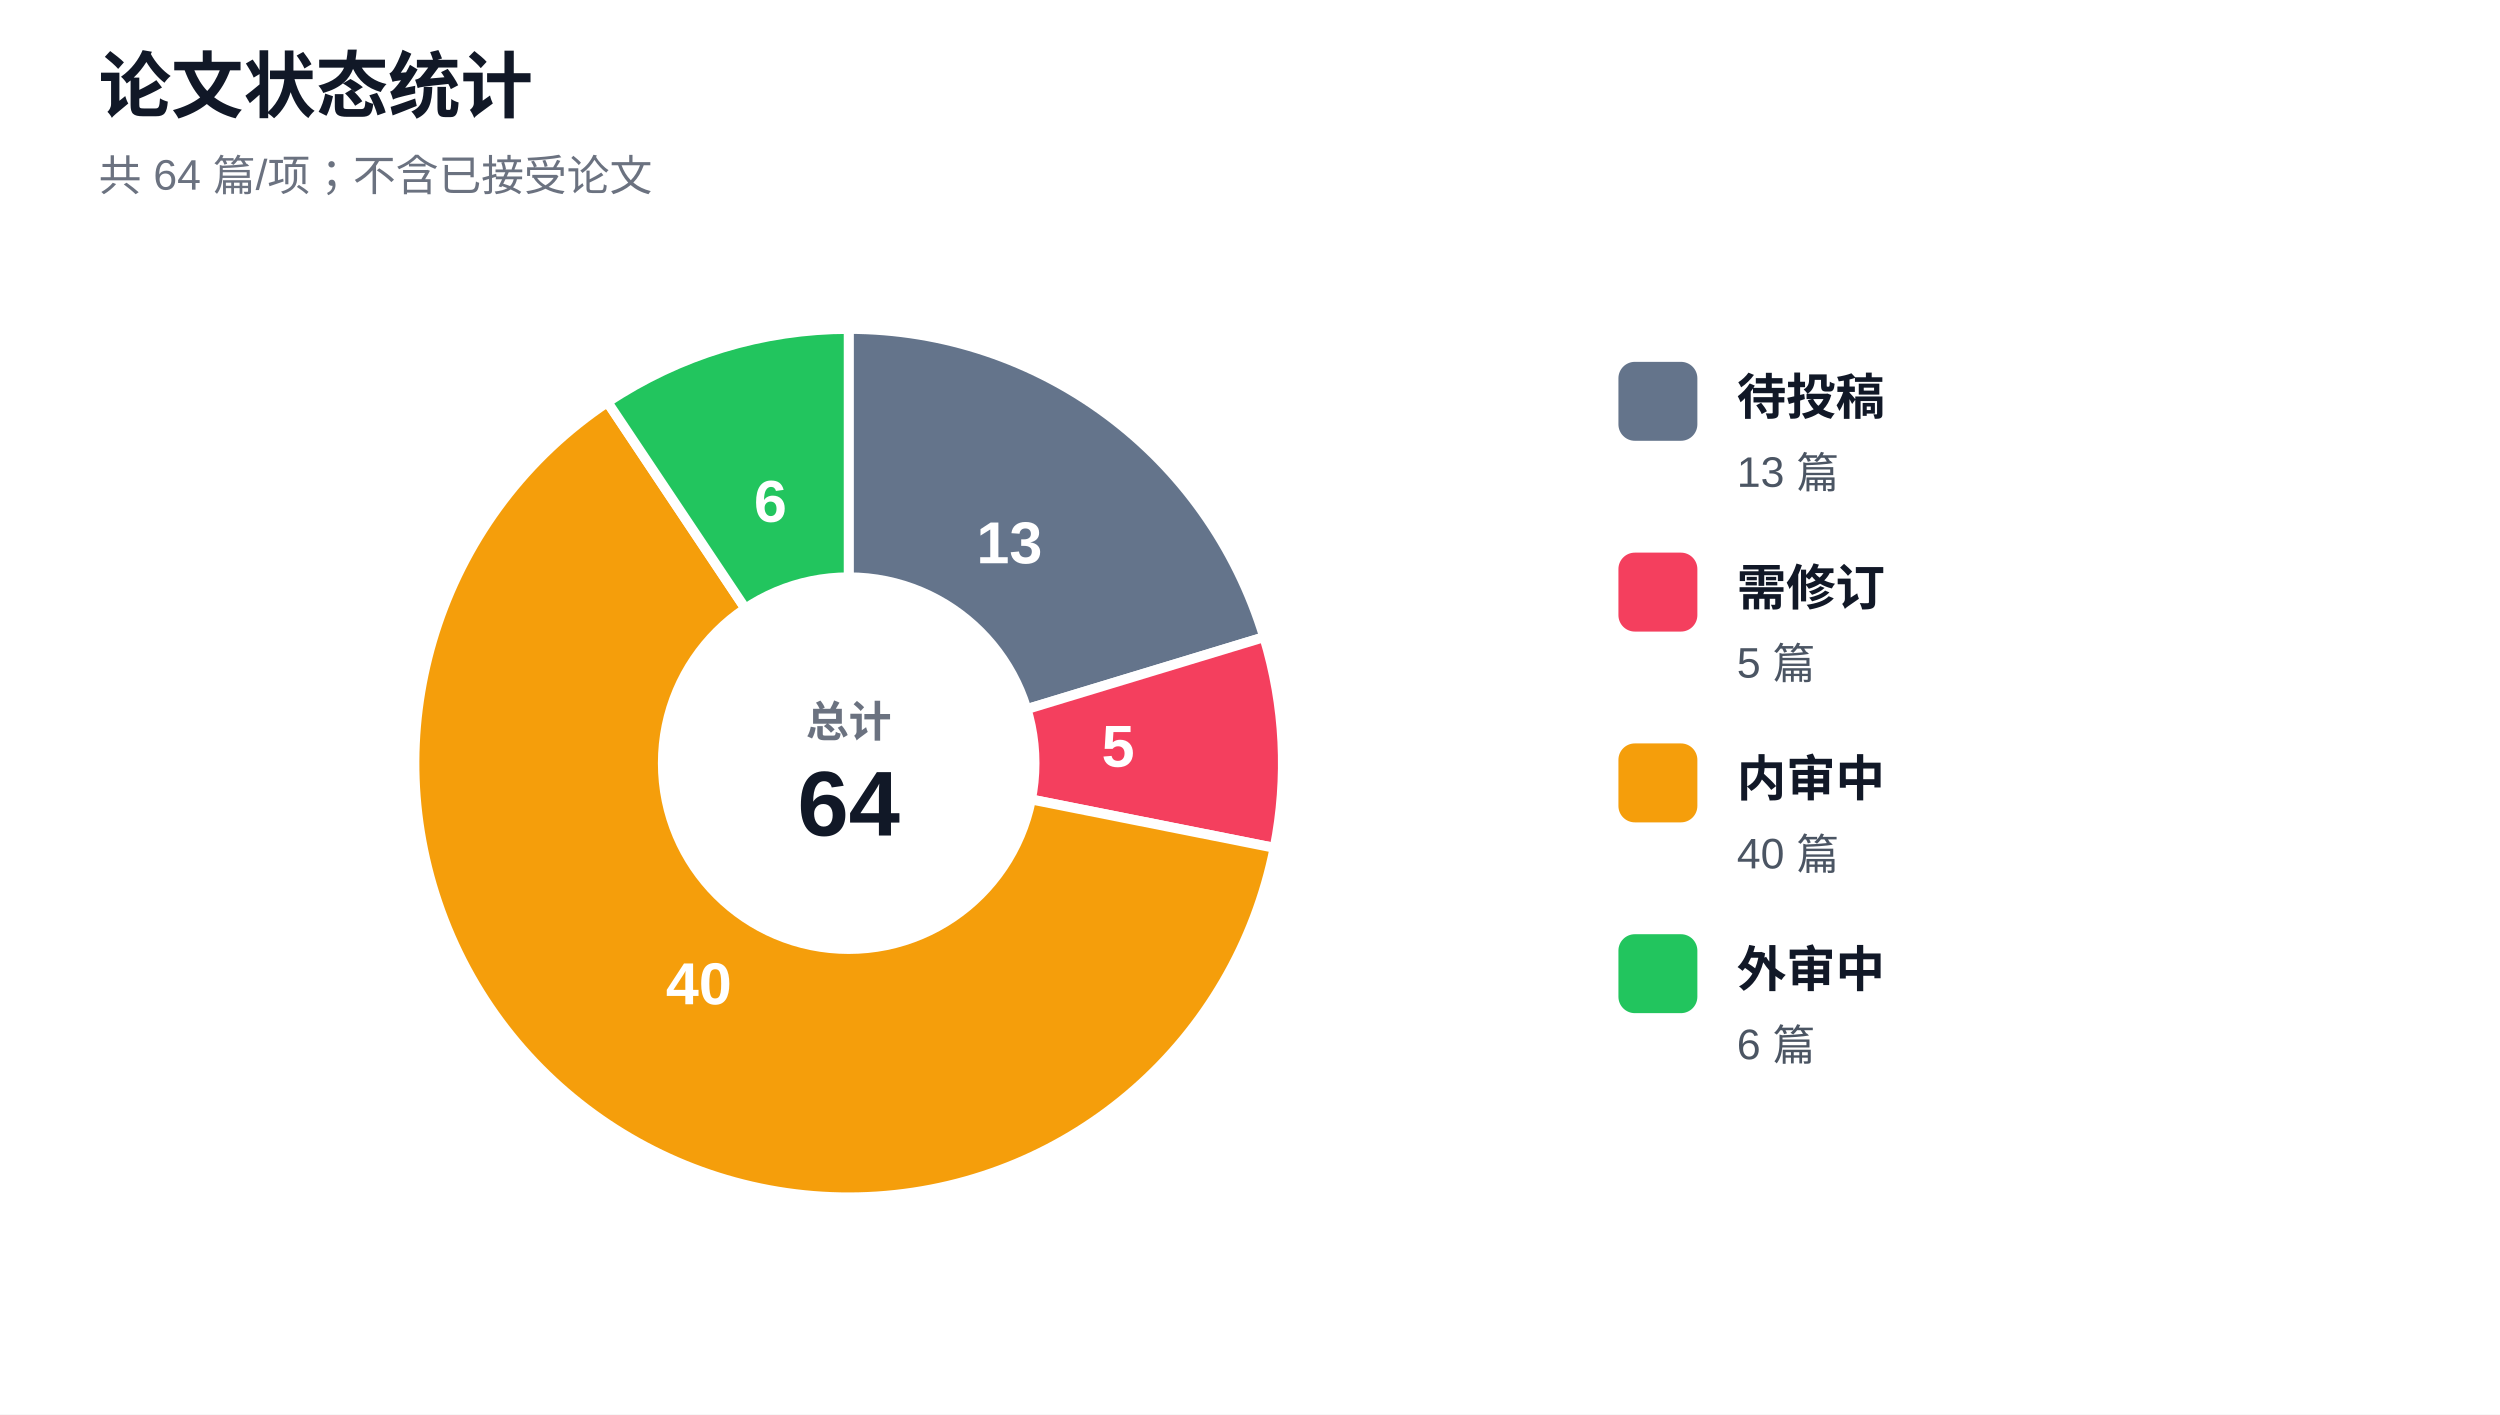
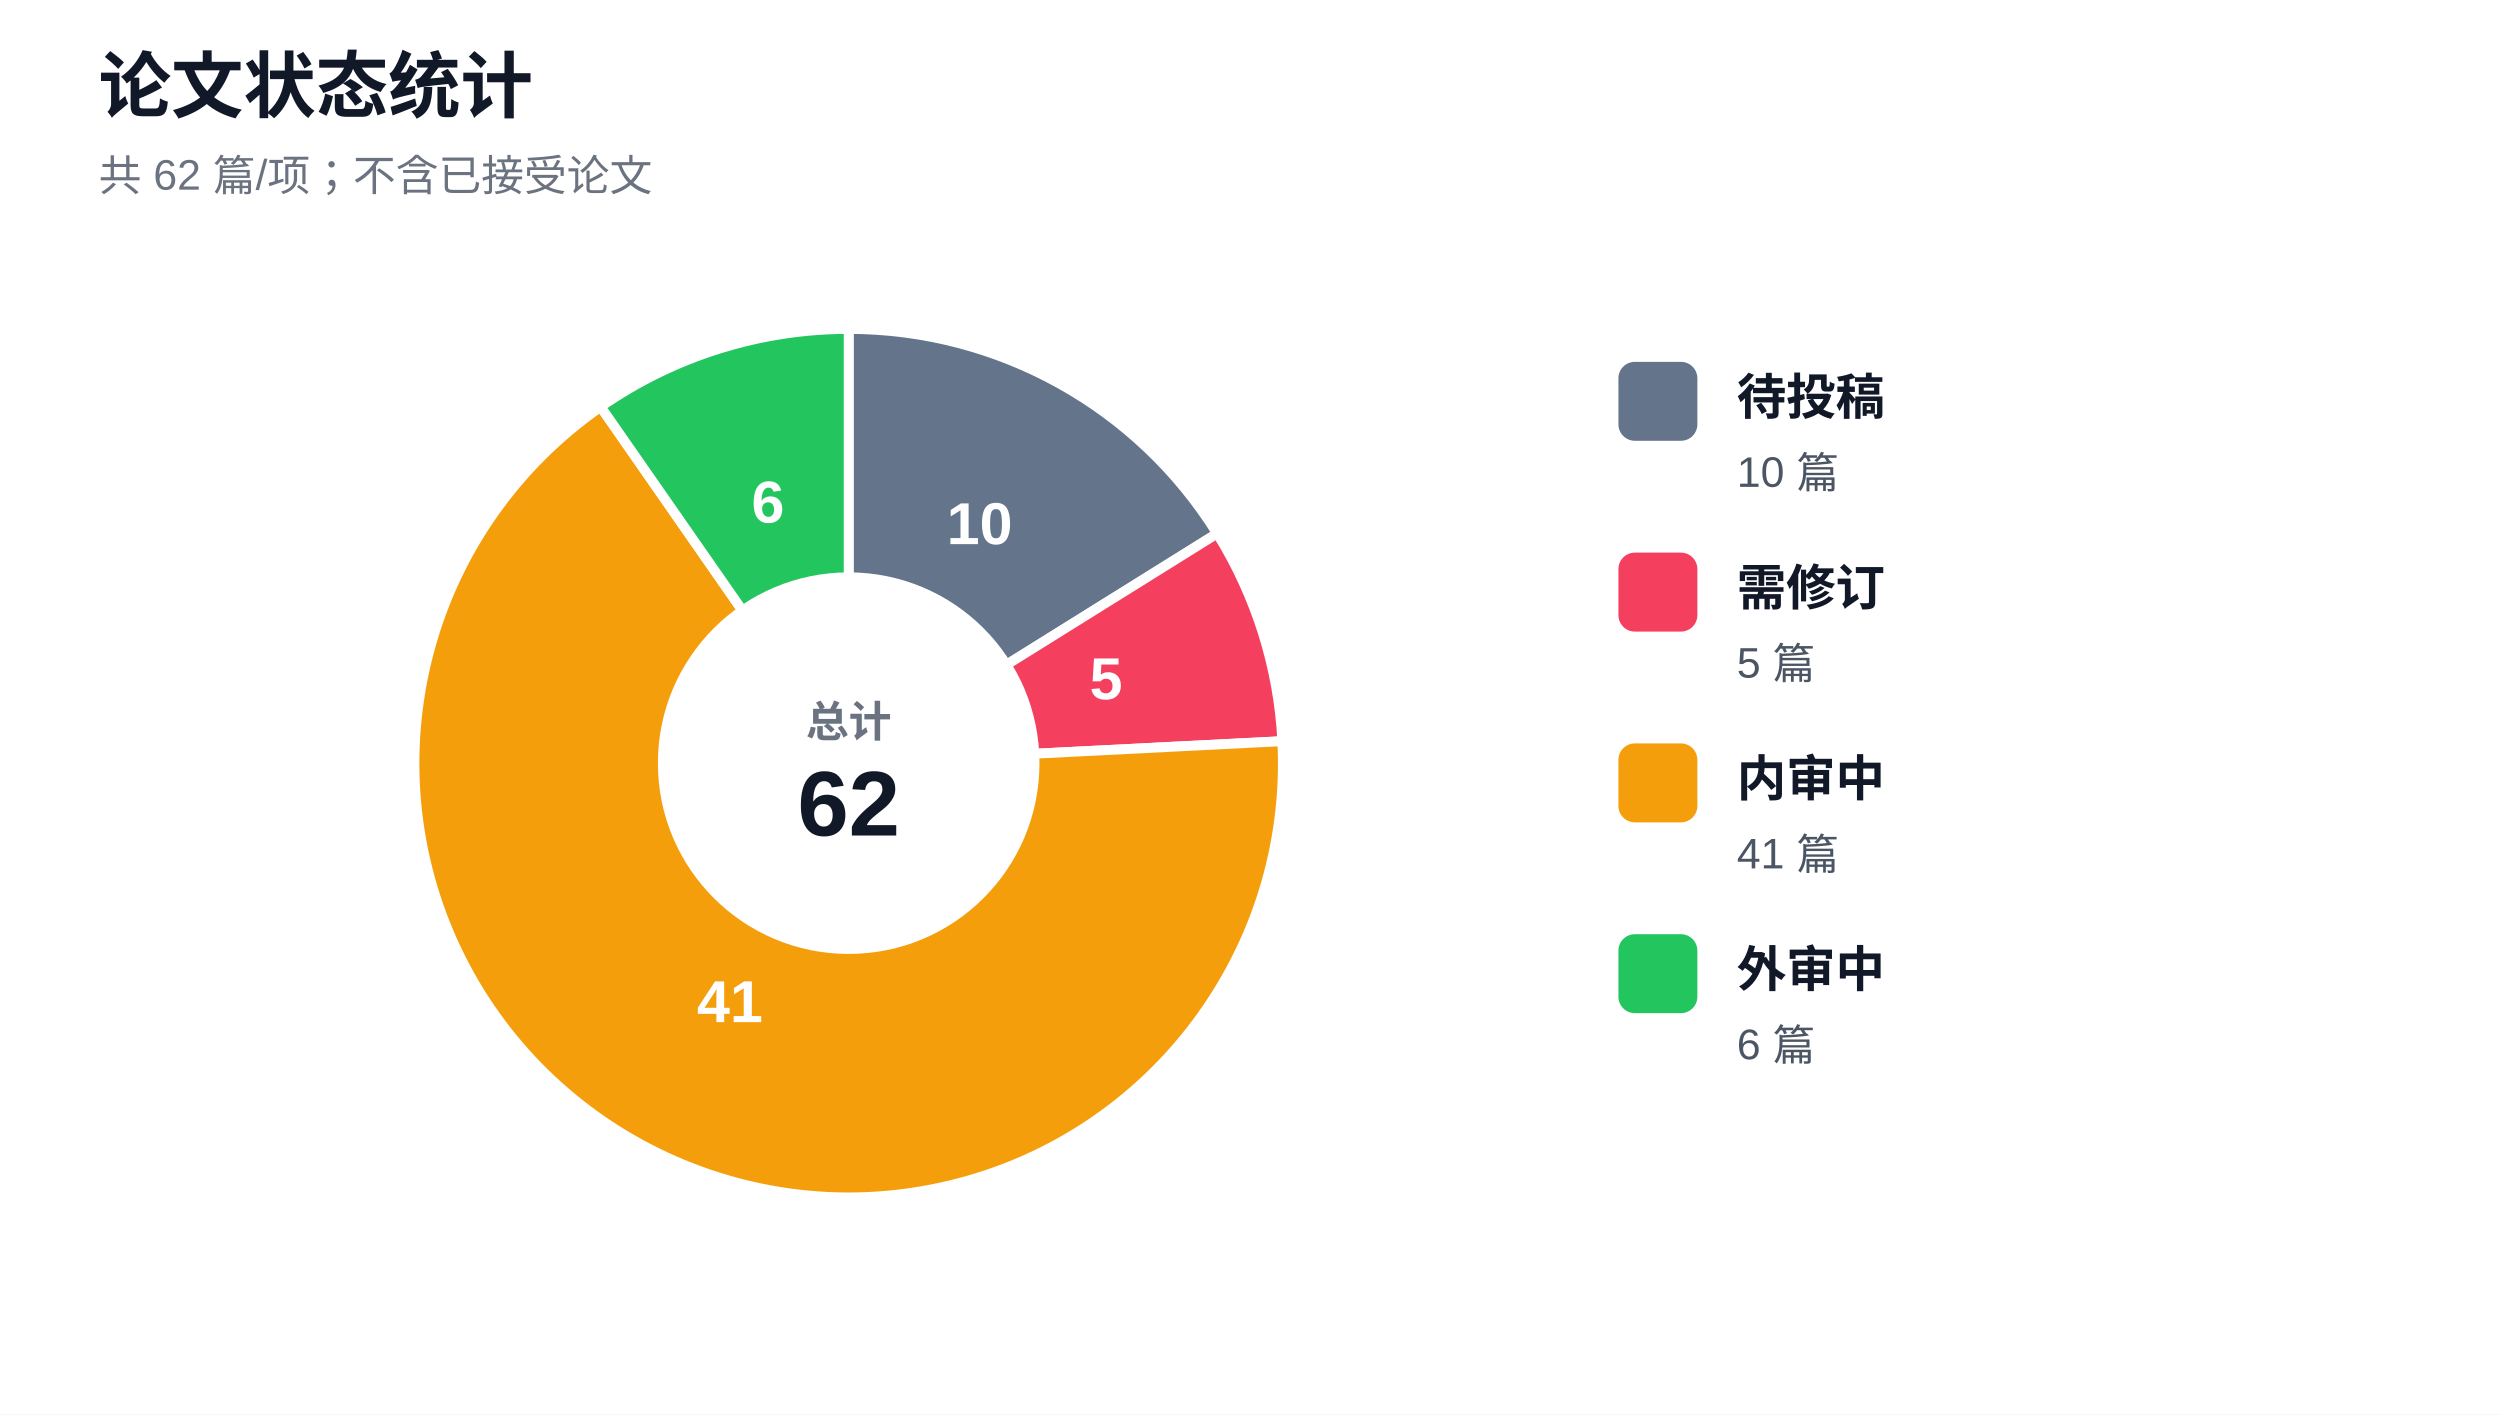
<svg xmlns="http://www.w3.org/2000/svg" width="760" height="430" viewBox="0 0 760 430" role="img" aria-labelledby="title desc">
  <rect width="760" height="430" fill="#ffffff" />
  <text x="30" y="34" fill="#111827" font-family="Arial, Microsoft YaHei, sans-serif" font-size="22" font-weight="700">论文状态统计</text>
-   <text x="30" y="58" fill="#6b7280" font-family="Arial, Microsoft YaHei, sans-serif" font-size="13">共 64 篇/项；不含已接受论文</text>
+   <text x="30" y="58" fill="#6b7280" font-family="Arial, Microsoft YaHei, sans-serif" font-size="13">共 62 篇/项；不含已接受论文</text>
  <g font-family="Arial, Microsoft YaHei, sans-serif">
-     <path d="M 258 232 L 258 100 A 132 132 0 0 1 384.316 193.682 Z" fill="#64748b" stroke="#ffffff" stroke-width="3" />
-     <text x="306.847" y="166.137" fill="#ffffff" font-size="18" font-weight="800" text-anchor="middle" dominant-baseline="middle">13</text>
-     <path d="M 258 232 L 384.316 193.682 A 132 132 0 0 1 387.464 257.752 Z" fill="#f43f5e" stroke="#ffffff" stroke-width="3" />
-     <text x="339.901" y="227.976" fill="#ffffff" font-size="18" font-weight="800" text-anchor="middle" dominant-baseline="middle">5</text>
-     <path d="M 258 232 L 387.464 257.752 A 132 132 0 1 1 184.665 122.246 Z" fill="#f59e0b" stroke="#ffffff" stroke-width="3" />
-     <text x="212.443" y="300.181" fill="#ffffff" font-size="18" font-weight="800" text-anchor="middle" dominant-baseline="middle">40</text>
-     <path d="M 258 232 L 184.665 122.246 A 132 132 0 0 1 258 100 Z" fill="#22c55e" stroke="#ffffff" stroke-width="3" />
-     <text x="234.197" y="153.531" fill="#ffffff" font-size="18" font-weight="800" text-anchor="middle" dominant-baseline="middle">6</text>
+     <path d="M 258 232 L 258 100 A 132 132 0 0 1 370.021 162.177 Z" fill="#64748b" stroke="#ffffff" stroke-width="3" />
+     <text x="297.795" y="160.304" fill="#ffffff" font-size="18" font-weight="800" text-anchor="middle" dominant-baseline="middle">10</text>
+     <path d="M 258 232 L 370.021 162.177 A 132 132 0 0 1 389.831 225.314 Z" fill="#f43f5e" stroke="#ffffff" stroke-width="3" />
+     <text x="336.239" y="207.452" fill="#ffffff" font-size="18" font-weight="800" text-anchor="middle" dominant-baseline="middle">5</text>
+     <path d="M 258 232 L 389.831 225.314 A 132 132 0 1 1 182.593 123.659 Z" fill="#f59e0b" stroke="#ffffff" stroke-width="3" />
+     <text x="221.888" y="305.62" fill="#ffffff" font-size="18" font-weight="800" text-anchor="middle" dominant-baseline="middle">41</text>
+     <path d="M 258 232 L 182.593 123.659 A 132 132 0 0 1 258 100 Z" fill="#22c55e" stroke="#ffffff" stroke-width="3" />
+     <text x="233.452" y="153.761" fill="#ffffff" font-size="18" font-weight="800" text-anchor="middle" dominant-baseline="middle">6</text>
    <circle cx="258" cy="232" r="58" fill="#ffffff" />
    <text x="258" y="224" fill="#6b7280" font-size="13" font-weight="700" text-anchor="middle">总计</text>
-     <text x="258" y="254" fill="#111827" font-size="28" font-weight="700" text-anchor="middle">64</text>
+     <text x="258" y="254" fill="#111827" font-size="28" font-weight="700" text-anchor="middle">62</text>
  </g>
  <g font-family="Arial, Microsoft YaHei, sans-serif">
    <rect x="492" y="110" width="24" height="24" rx="5" fill="#64748b" />
    <text x="528" y="126" fill="#111827" font-size="15" font-weight="700">待投稿</text>
-     <text x="528" y="148" fill="#4b5563" font-size="13">13 篇</text>
+     <text x="528" y="148" fill="#4b5563" font-size="13">10 篇</text>
    <rect x="492" y="168" width="24" height="24" rx="5" fill="#f43f5e" />
    <text x="528" y="184" fill="#111827" font-size="15" font-weight="700">需修订</text>
    <text x="528" y="206" fill="#4b5563" font-size="13">5 篇</text>
    <rect x="492" y="226" width="24" height="24" rx="5" fill="#f59e0b" />
    <text x="528" y="242" fill="#111827" font-size="15" font-weight="700">内审中</text>
-     <text x="528" y="264" fill="#4b5563" font-size="13">40 篇</text>
+     <text x="528" y="264" fill="#4b5563" font-size="13">41 篇</text>
    <rect x="492" y="284" width="24" height="24" rx="5" fill="#22c55e" />
    <text x="528" y="300" fill="#111827" font-size="15" font-weight="700">外审中</text>
    <text x="528" y="322" fill="#4b5563" font-size="13">6 篇</text>
  </g>
</svg>
